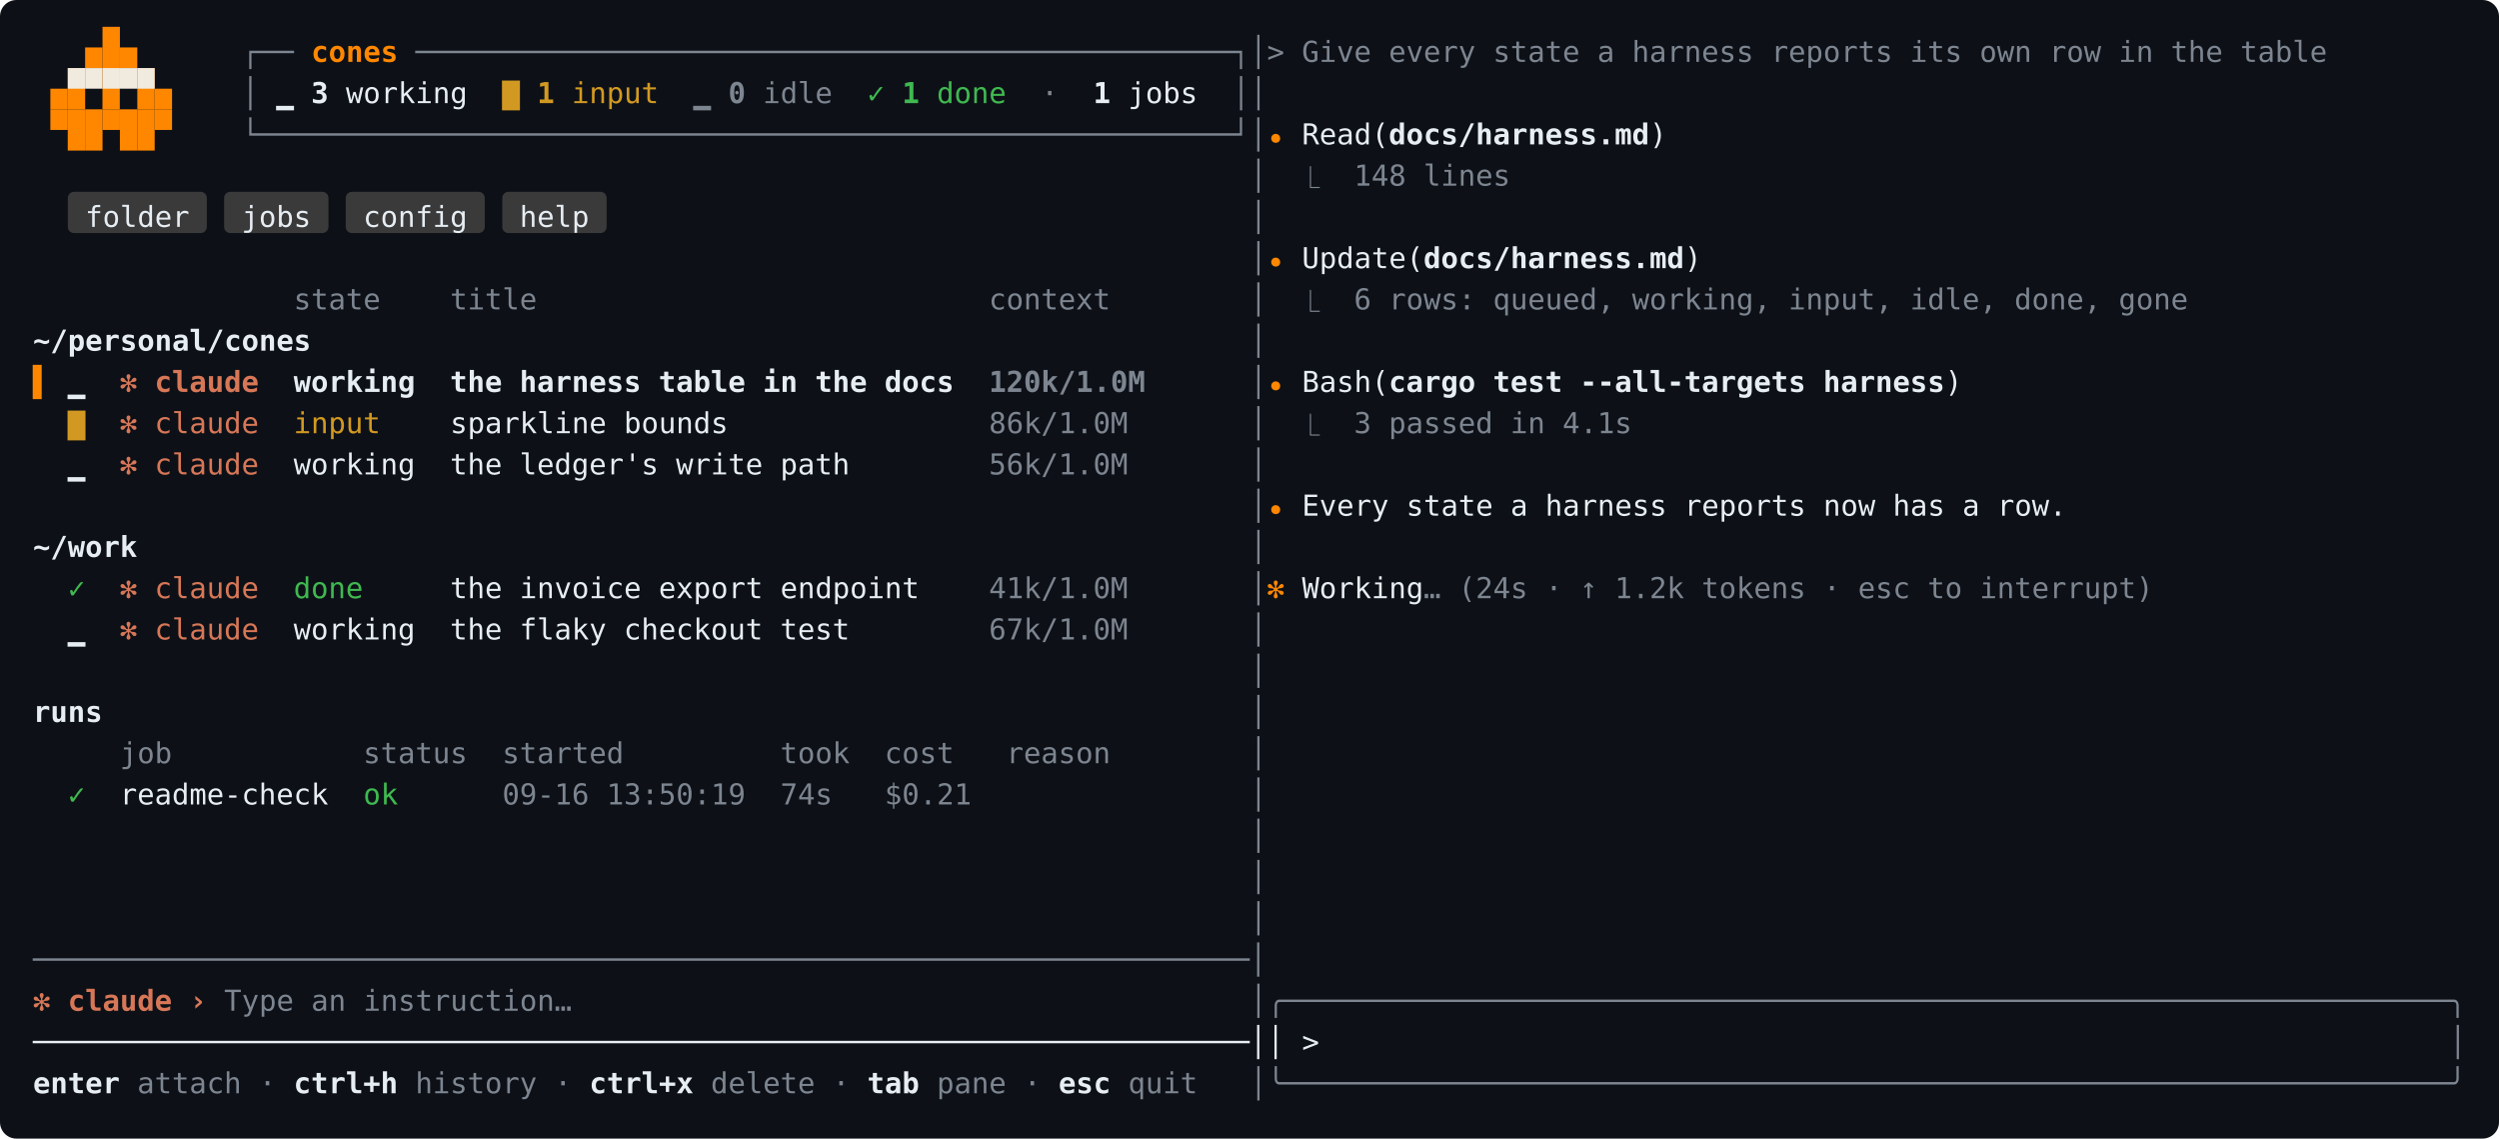
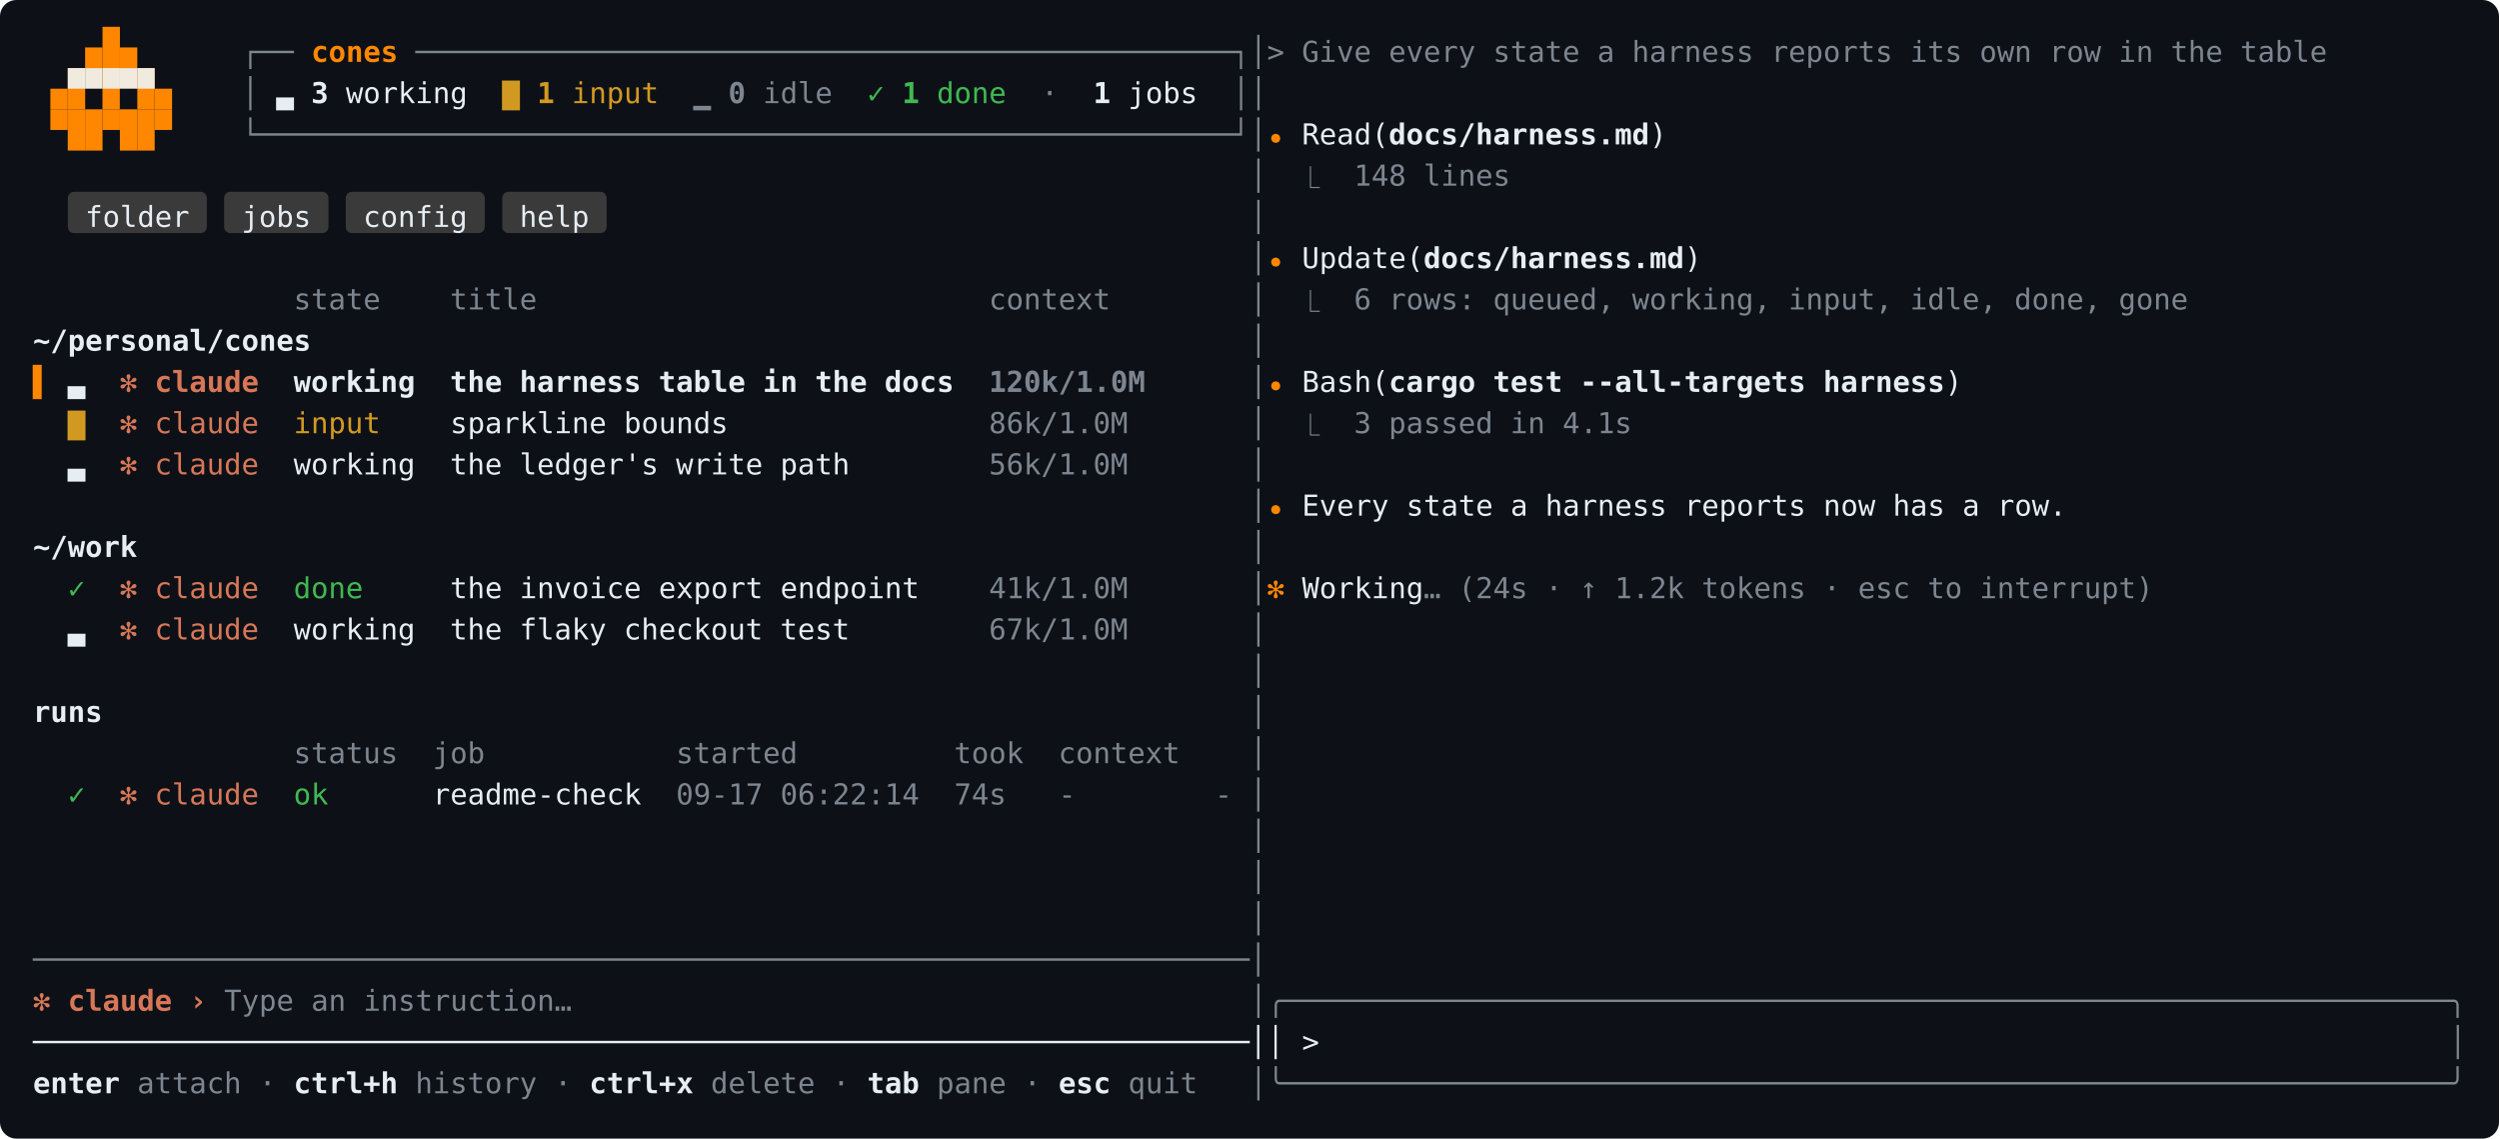
<svg xmlns="http://www.w3.org/2000/svg" width="1212" height="552" viewBox="0 0 1212 552" font-family="SFMono-Regular,Menlo,Consolas,monospace" font-size="14">
  <rect width="1212" height="552" rx="8" fill="#0d1117" />
  <rect x="41.29" y="23.0" width="8.43" height="10.0" fill="#ff8700" />
  <rect x="49.72" y="13" width="8.43" height="20" fill="#ff8700" />
  <rect x="58.15" y="23.0" width="8.43" height="10.0" fill="#ff8700" />
  <text x="117.2" y="30" xml:space="preserve" textLength="33.7" lengthAdjust="spacingAndGlyphs" fill="#7d8590">┌── </text>
  <text x="150.9" y="30" xml:space="preserve" textLength="50.6" lengthAdjust="spacingAndGlyphs" fill="#ff8700" font-weight="700">cones </text>
  <text x="201.5" y="30" xml:space="preserve" textLength="927.3" lengthAdjust="spacingAndGlyphs" fill="#7d8590">───────────────────────────────────────────────┐│&gt; Give every state a harness reports its own row in the table</text>
  <rect x="24.43" y="43.0" width="8.43" height="10.0" fill="#ff8700" />
  <rect x="32.9" y="33" width="8.4" height="20" rx="0" fill="#ff8700" />
  <rect x="32.86" y="33" width="8.43" height="10.0" fill="#f1eadf" />
  <rect x="41.29" y="33" width="8.43" height="10.0" fill="#f1eadf" />
  <rect x="49.7" y="33" width="8.4" height="20" rx="0" fill="#ff8700" />
  <rect x="49.72" y="33" width="8.43" height="10.0" fill="#f1eadf" />
  <rect x="58.15" y="33" width="8.43" height="10.0" fill="#f1eadf" />
  <rect x="66.6" y="33" width="8.4" height="20" rx="0" fill="#ff8700" />
  <rect x="66.58" y="33" width="8.43" height="10.0" fill="#f1eadf" />
  <rect x="75.01" y="43.0" width="8.43" height="10.0" fill="#ff8700" />
  <text x="117.2" y="50" xml:space="preserve" textLength="8.4" lengthAdjust="spacingAndGlyphs" fill="#7d8590">│</text>
-   <text x="125.6" y="50" xml:space="preserve" textLength="25.3" lengthAdjust="spacingAndGlyphs" fill="#e6edf3"> ▁ </text>
+   <text x="125.6" y="50" xml:space="preserve" textLength="25.3" lengthAdjust="spacingAndGlyphs" fill="#e6edf3"> ▃ </text>
  <text x="150.9" y="50" xml:space="preserve" textLength="8.4" lengthAdjust="spacingAndGlyphs" fill="#e6edf3" font-weight="700">3</text>
  <text x="159.3" y="50" xml:space="preserve" textLength="84.3" lengthAdjust="spacingAndGlyphs" fill="#e6edf3"> working  </text>
  <text x="243.6" y="50" xml:space="preserve" textLength="16.9" lengthAdjust="spacingAndGlyphs" fill="#d29922">▇ </text>
  <text x="260.5" y="50" xml:space="preserve" textLength="8.4" lengthAdjust="spacingAndGlyphs" fill="#d29922" font-weight="700">1</text>
  <text x="268.9" y="50" xml:space="preserve" textLength="50.6" lengthAdjust="spacingAndGlyphs" fill="#d29922"> input</text>
  <text x="336.3" y="50" xml:space="preserve" textLength="16.9" lengthAdjust="spacingAndGlyphs" fill="#7d8590">▁ </text>
  <text x="353.2" y="50" xml:space="preserve" textLength="8.4" lengthAdjust="spacingAndGlyphs" fill="#7d8590" font-weight="700">0</text>
  <text x="361.6" y="50" xml:space="preserve" textLength="42.1" lengthAdjust="spacingAndGlyphs" fill="#7d8590"> idle</text>
  <text x="420.6" y="50" xml:space="preserve" textLength="16.9" lengthAdjust="spacingAndGlyphs" fill="#3fb950">✓ </text>
  <text x="437.5" y="50" xml:space="preserve" textLength="8.4" lengthAdjust="spacingAndGlyphs" fill="#3fb950" font-weight="700">1</text>
  <text x="445.9" y="50" xml:space="preserve" textLength="42.1" lengthAdjust="spacingAndGlyphs" fill="#3fb950"> done</text>
  <text x="504.9" y="50" xml:space="preserve" textLength="25.3" lengthAdjust="spacingAndGlyphs" fill="#7d8590">·  </text>
  <text x="530.2" y="50" xml:space="preserve" textLength="8.4" lengthAdjust="spacingAndGlyphs" fill="#e6edf3" font-weight="700">1</text>
  <text x="538.7" y="50" xml:space="preserve" textLength="59.0" lengthAdjust="spacingAndGlyphs" fill="#e6edf3"> jobs  </text>
  <text x="597.7" y="50" xml:space="preserve" textLength="16.9" lengthAdjust="spacingAndGlyphs" fill="#7d8590">││</text>
  <rect x="24.43" y="53" width="8.43" height="10.0" fill="#ff8700" />
  <rect x="32.86" y="53" width="8.43" height="20" fill="#ff8700" />
  <rect x="41.29" y="53" width="8.43" height="20" fill="#ff8700" />
  <rect x="49.72" y="53" width="8.43" height="10.0" fill="#ff8700" />
  <rect x="58.15" y="53" width="8.43" height="20" fill="#ff8700" />
  <rect x="66.58" y="53" width="8.43" height="20" fill="#ff8700" />
  <rect x="75.01" y="53" width="8.43" height="10.0" fill="#ff8700" />
  <text x="117.2" y="70" xml:space="preserve" textLength="497.4" lengthAdjust="spacingAndGlyphs" fill="#7d8590">└────────────────────────────────────────────────────────┘│</text>
  <text x="614.5" y="70" xml:space="preserve" textLength="8.4" lengthAdjust="spacingAndGlyphs" fill="#ff8700">⏺</text>
  <text x="623.0" y="70" xml:space="preserve" textLength="50.6" lengthAdjust="spacingAndGlyphs" fill="#e6edf3"> Read(</text>
  <text x="673.5" y="70" xml:space="preserve" textLength="126.4" lengthAdjust="spacingAndGlyphs" fill="#e6edf3" font-weight="700">docs/harness.md</text>
  <text x="800.0" y="70" xml:space="preserve" textLength="8.4" lengthAdjust="spacingAndGlyphs" fill="#e6edf3">)</text>
  <text x="606.1" y="90" xml:space="preserve" textLength="8.4" lengthAdjust="spacingAndGlyphs" fill="#7d8590">│</text>
  <text x="631.4" y="90" xml:space="preserve" textLength="101.2" lengthAdjust="spacingAndGlyphs" fill="#7d8590">⎿  148 lines</text>
  <rect x="32.9" y="93" width="67.4" height="20" rx="3" fill="#3a3a3a" />
  <text x="32.9" y="110" xml:space="preserve" textLength="67.4" lengthAdjust="spacingAndGlyphs" fill="#e6edf3"> folder </text>
  <rect x="108.7" y="93" width="50.6" height="20" rx="3" fill="#3a3a3a" />
  <text x="108.7" y="110" xml:space="preserve" textLength="50.6" lengthAdjust="spacingAndGlyphs" fill="#e6edf3"> jobs </text>
  <rect x="167.7" y="93" width="67.4" height="20" rx="3" fill="#3a3a3a" />
  <text x="167.7" y="110" xml:space="preserve" textLength="67.4" lengthAdjust="spacingAndGlyphs" fill="#e6edf3"> config </text>
  <rect x="243.6" y="93" width="50.6" height="20" rx="3" fill="#3a3a3a" />
  <text x="243.6" y="110" xml:space="preserve" textLength="50.6" lengthAdjust="spacingAndGlyphs" fill="#e6edf3"> help </text>
  <text x="606.1" y="110" xml:space="preserve" textLength="8.4" lengthAdjust="spacingAndGlyphs" fill="#7d8590">│</text>
  <text x="606.1" y="130" xml:space="preserve" textLength="8.4" lengthAdjust="spacingAndGlyphs" fill="#7d8590">│</text>
  <text x="614.5" y="130" xml:space="preserve" textLength="8.4" lengthAdjust="spacingAndGlyphs" fill="#ff8700">⏺</text>
  <text x="623.0" y="130" xml:space="preserve" textLength="67.4" lengthAdjust="spacingAndGlyphs" fill="#e6edf3"> Update(</text>
  <text x="690.4" y="130" xml:space="preserve" textLength="126.4" lengthAdjust="spacingAndGlyphs" fill="#e6edf3" font-weight="700">docs/harness.md</text>
  <text x="816.9" y="130" xml:space="preserve" textLength="8.4" lengthAdjust="spacingAndGlyphs" fill="#e6edf3">)</text>
  <text x="16.0" y="150" xml:space="preserve" textLength="556.4" lengthAdjust="spacingAndGlyphs" fill="#7d8590">               state    title                          context    </text>
  <text x="606.1" y="150" xml:space="preserve" textLength="8.4" lengthAdjust="spacingAndGlyphs" fill="#7d8590">│</text>
  <text x="631.4" y="150" xml:space="preserve" textLength="429.9" lengthAdjust="spacingAndGlyphs" fill="#7d8590">⎿  6 rows: queued, working, input, idle, done, gone</text>
  <text x="16.0" y="170" xml:space="preserve" textLength="134.9" lengthAdjust="spacingAndGlyphs" fill="#e6edf3" font-weight="700">~/personal/cones</text>
  <text x="606.1" y="170" xml:space="preserve" textLength="8.4" lengthAdjust="spacingAndGlyphs" fill="#7d8590">│</text>
  <text x="16.0" y="190" xml:space="preserve" textLength="16.9" lengthAdjust="spacingAndGlyphs" fill="#ff8700" font-weight="700">▌ </text>
-   <text x="32.9" y="190" xml:space="preserve" textLength="25.3" lengthAdjust="spacingAndGlyphs" fill="#e6edf3" font-weight="700">▁  </text>
+   <text x="32.9" y="190" xml:space="preserve" textLength="25.3" lengthAdjust="spacingAndGlyphs" fill="#e6edf3" font-weight="700">▃  </text>
  <text x="58.1" y="190" xml:space="preserve" textLength="84.3" lengthAdjust="spacingAndGlyphs" fill="#d77757" font-weight="700">✻ claude  </text>
  <text x="142.4" y="190" xml:space="preserve" textLength="337.2" lengthAdjust="spacingAndGlyphs" fill="#e6edf3" font-weight="700">working  the harness table in the docs  </text>
  <text x="479.6" y="190" xml:space="preserve" textLength="92.7" lengthAdjust="spacingAndGlyphs" fill="#7d8590" font-weight="700">120k/1.0M  </text>
  <text x="606.1" y="190" xml:space="preserve" textLength="8.4" lengthAdjust="spacingAndGlyphs" fill="#7d8590">│</text>
  <text x="614.5" y="190" xml:space="preserve" textLength="8.4" lengthAdjust="spacingAndGlyphs" fill="#ff8700">⏺</text>
  <text x="623.0" y="190" xml:space="preserve" textLength="50.6" lengthAdjust="spacingAndGlyphs" fill="#e6edf3"> Bash(</text>
  <text x="673.5" y="190" xml:space="preserve" textLength="269.8" lengthAdjust="spacingAndGlyphs" fill="#e6edf3" font-weight="700">cargo test --all-targets harness</text>
  <text x="943.3" y="190" xml:space="preserve" textLength="8.4" lengthAdjust="spacingAndGlyphs" fill="#e6edf3">)</text>
  <text x="32.9" y="210" xml:space="preserve" textLength="25.3" lengthAdjust="spacingAndGlyphs" fill="#d29922">▇  </text>
  <text x="58.1" y="210" xml:space="preserve" textLength="84.3" lengthAdjust="spacingAndGlyphs" fill="#d77757">✻ claude  </text>
  <text x="142.4" y="210" xml:space="preserve" textLength="75.9" lengthAdjust="spacingAndGlyphs" fill="#d29922">input    </text>
  <text x="218.3" y="210" xml:space="preserve" textLength="261.3" lengthAdjust="spacingAndGlyphs" fill="#e6edf3">sparkline bounds               </text>
  <text x="479.6" y="210" xml:space="preserve" textLength="92.7" lengthAdjust="spacingAndGlyphs" fill="#7d8590">86k/1.0M   </text>
  <text x="606.1" y="210" xml:space="preserve" textLength="8.4" lengthAdjust="spacingAndGlyphs" fill="#7d8590">│</text>
  <text x="631.4" y="210" xml:space="preserve" textLength="160.2" lengthAdjust="spacingAndGlyphs" fill="#7d8590">⎿  3 passed in 4.1s</text>
-   <text x="32.9" y="230" xml:space="preserve" textLength="25.3" lengthAdjust="spacingAndGlyphs" fill="#e6edf3">▁  </text>
+   <text x="32.9" y="230" xml:space="preserve" textLength="25.3" lengthAdjust="spacingAndGlyphs" fill="#e6edf3">▃  </text>
  <text x="58.1" y="230" xml:space="preserve" textLength="84.3" lengthAdjust="spacingAndGlyphs" fill="#d77757">✻ claude  </text>
  <text x="142.4" y="230" xml:space="preserve" textLength="337.2" lengthAdjust="spacingAndGlyphs" fill="#e6edf3">working  the ledger's write path        </text>
  <text x="479.6" y="230" xml:space="preserve" textLength="92.7" lengthAdjust="spacingAndGlyphs" fill="#7d8590">56k/1.0M   </text>
  <text x="606.1" y="230" xml:space="preserve" textLength="8.4" lengthAdjust="spacingAndGlyphs" fill="#7d8590">│</text>
  <text x="606.1" y="250" xml:space="preserve" textLength="8.4" lengthAdjust="spacingAndGlyphs" fill="#7d8590">│</text>
  <text x="614.5" y="250" xml:space="preserve" textLength="8.4" lengthAdjust="spacingAndGlyphs" fill="#ff8700">⏺</text>
  <text x="623.0" y="250" xml:space="preserve" textLength="379.3" lengthAdjust="spacingAndGlyphs" fill="#e6edf3"> Every state a harness reports now has a row.</text>
  <text x="16.0" y="270" xml:space="preserve" textLength="50.6" lengthAdjust="spacingAndGlyphs" fill="#e6edf3" font-weight="700">~/work</text>
  <text x="606.1" y="270" xml:space="preserve" textLength="8.4" lengthAdjust="spacingAndGlyphs" fill="#7d8590">│</text>
  <text x="32.9" y="290" xml:space="preserve" textLength="25.3" lengthAdjust="spacingAndGlyphs" fill="#3fb950">✓  </text>
  <text x="58.1" y="290" xml:space="preserve" textLength="84.3" lengthAdjust="spacingAndGlyphs" fill="#d77757">✻ claude  </text>
  <text x="142.4" y="290" xml:space="preserve" textLength="75.9" lengthAdjust="spacingAndGlyphs" fill="#3fb950">done     </text>
  <text x="218.3" y="290" xml:space="preserve" textLength="261.3" lengthAdjust="spacingAndGlyphs" fill="#e6edf3">the invoice export endpoint    </text>
  <text x="479.6" y="290" xml:space="preserve" textLength="92.7" lengthAdjust="spacingAndGlyphs" fill="#7d8590">41k/1.0M   </text>
  <text x="606.1" y="290" xml:space="preserve" textLength="8.4" lengthAdjust="spacingAndGlyphs" fill="#7d8590">│</text>
  <text x="614.5" y="290" xml:space="preserve" textLength="8.4" lengthAdjust="spacingAndGlyphs" fill="#ff8700">✻</text>
  <text x="623.0" y="290" xml:space="preserve" textLength="67.4" lengthAdjust="spacingAndGlyphs" fill="#e6edf3"> Working</text>
  <text x="690.4" y="290" xml:space="preserve" textLength="354.1" lengthAdjust="spacingAndGlyphs" fill="#7d8590">… (24s · ↑ 1.2k tokens · esc to interrupt)</text>
-   <text x="32.9" y="310" xml:space="preserve" textLength="25.3" lengthAdjust="spacingAndGlyphs" fill="#e6edf3">▁  </text>
+   <text x="32.9" y="310" xml:space="preserve" textLength="25.3" lengthAdjust="spacingAndGlyphs" fill="#e6edf3">▃  </text>
  <text x="58.1" y="310" xml:space="preserve" textLength="84.3" lengthAdjust="spacingAndGlyphs" fill="#d77757">✻ claude  </text>
  <text x="142.4" y="310" xml:space="preserve" textLength="337.2" lengthAdjust="spacingAndGlyphs" fill="#e6edf3">working  the flaky checkout test        </text>
  <text x="479.6" y="310" xml:space="preserve" textLength="92.7" lengthAdjust="spacingAndGlyphs" fill="#7d8590">67k/1.0M   </text>
  <text x="606.1" y="310" xml:space="preserve" textLength="8.4" lengthAdjust="spacingAndGlyphs" fill="#7d8590">│</text>
  <text x="606.1" y="330" xml:space="preserve" textLength="8.4" lengthAdjust="spacingAndGlyphs" fill="#7d8590">│</text>
  <text x="16.0" y="350" xml:space="preserve" textLength="33.7" lengthAdjust="spacingAndGlyphs" fill="#e6edf3" font-weight="700">runs</text>
  <text x="606.1" y="350" xml:space="preserve" textLength="8.4" lengthAdjust="spacingAndGlyphs" fill="#7d8590">│</text>
-   <text x="16.0" y="370" xml:space="preserve" textLength="522.7" lengthAdjust="spacingAndGlyphs" fill="#7d8590">     job           status  started         took  cost   reason</text>
+   <text x="16.0" y="370" xml:space="preserve" textLength="573.2" lengthAdjust="spacingAndGlyphs" fill="#7d8590">               status  job           started         took  context  </text>
  <text x="606.1" y="370" xml:space="preserve" textLength="8.4" lengthAdjust="spacingAndGlyphs" fill="#7d8590">│</text>
  <text x="32.9" y="390" xml:space="preserve" textLength="25.3" lengthAdjust="spacingAndGlyphs" fill="#3fb950">✓  </text>
-   <text x="58.1" y="390" xml:space="preserve" textLength="118.0" lengthAdjust="spacingAndGlyphs" fill="#e6edf3">readme-check  </text>
-   <text x="176.2" y="390" xml:space="preserve" textLength="67.4" lengthAdjust="spacingAndGlyphs" fill="#3fb950">ok      </text>
-   <text x="243.6" y="390" xml:space="preserve" textLength="244.5" lengthAdjust="spacingAndGlyphs" fill="#7d8590">09-16 13:50:19  74s   $0.21  </text>
-   <text x="606.1" y="390" xml:space="preserve" textLength="8.4" lengthAdjust="spacingAndGlyphs" fill="#7d8590">│</text>
+   <text x="58.1" y="390" xml:space="preserve" textLength="84.3" lengthAdjust="spacingAndGlyphs" fill="#d77757">✻ claude  </text>
+   <text x="142.4" y="390" xml:space="preserve" textLength="67.4" lengthAdjust="spacingAndGlyphs" fill="#3fb950">ok      </text>
+   <text x="209.9" y="390" xml:space="preserve" textLength="118.0" lengthAdjust="spacingAndGlyphs" fill="#e6edf3">readme-check  </text>
+   <text x="327.9" y="390" xml:space="preserve" textLength="286.6" lengthAdjust="spacingAndGlyphs" fill="#7d8590">09-17 06:22:14  74s   -        - │</text>
  <text x="606.1" y="410" xml:space="preserve" textLength="8.4" lengthAdjust="spacingAndGlyphs" fill="#7d8590">│</text>
  <text x="606.1" y="430" xml:space="preserve" textLength="8.4" lengthAdjust="spacingAndGlyphs" fill="#7d8590">│</text>
  <text x="606.1" y="450" xml:space="preserve" textLength="8.4" lengthAdjust="spacingAndGlyphs" fill="#7d8590">│</text>
  <text x="16.0" y="470" xml:space="preserve" textLength="598.5" lengthAdjust="spacingAndGlyphs" fill="#7d8590">──────────────────────────────────────────────────────────────────────│</text>
  <text x="16.0" y="490" xml:space="preserve" textLength="92.7" lengthAdjust="spacingAndGlyphs" fill="#d77757" font-weight="700">✻ claude › </text>
  <text x="108.7" y="490" xml:space="preserve" textLength="8.4" lengthAdjust="spacingAndGlyphs" fill="#7d8590">T</text>
  <text x="117.2" y="490" xml:space="preserve" textLength="160.2" lengthAdjust="spacingAndGlyphs" fill="#7d8590">ype an instruction…</text>
  <text x="606.1" y="490" xml:space="preserve" textLength="590.1" lengthAdjust="spacingAndGlyphs" fill="#7d8590">│╭───────────────────────────────────────────────────────────────────╮</text>
  <text x="16.0" y="510" xml:space="preserve" textLength="607.0" lengthAdjust="spacingAndGlyphs" fill="#e6edf3">──────────────────────────────────────────────────────────────────────││</text>
  <text x="623.0" y="510" xml:space="preserve" textLength="564.8" lengthAdjust="spacingAndGlyphs" fill="#e6edf3"> &gt;                                                                 </text>
  <text x="1187.8" y="510" xml:space="preserve" textLength="8.4" lengthAdjust="spacingAndGlyphs" fill="#7d8590">│</text>
  <text x="16.0" y="530" xml:space="preserve" textLength="42.1" lengthAdjust="spacingAndGlyphs" fill="#e6edf3" font-weight="700">enter</text>
  <text x="58.1" y="530" xml:space="preserve" textLength="84.3" lengthAdjust="spacingAndGlyphs" fill="#7d8590"> attach · </text>
  <text x="142.4" y="530" xml:space="preserve" textLength="50.6" lengthAdjust="spacingAndGlyphs" fill="#e6edf3" font-weight="700">ctrl+h</text>
  <text x="193.0" y="530" xml:space="preserve" textLength="92.7" lengthAdjust="spacingAndGlyphs" fill="#7d8590"> history · </text>
  <text x="285.8" y="530" xml:space="preserve" textLength="50.6" lengthAdjust="spacingAndGlyphs" fill="#e6edf3" font-weight="700">ctrl+x</text>
  <text x="336.3" y="530" xml:space="preserve" textLength="84.3" lengthAdjust="spacingAndGlyphs" fill="#7d8590"> delete · </text>
  <text x="420.6" y="530" xml:space="preserve" textLength="25.3" lengthAdjust="spacingAndGlyphs" fill="#e6edf3" font-weight="700">tab</text>
  <text x="445.9" y="530" xml:space="preserve" textLength="67.4" lengthAdjust="spacingAndGlyphs" fill="#7d8590"> pane · </text>
  <text x="513.4" y="530" xml:space="preserve" textLength="25.3" lengthAdjust="spacingAndGlyphs" fill="#e6edf3" font-weight="700">esc</text>
  <text x="538.7" y="530" xml:space="preserve" textLength="42.1" lengthAdjust="spacingAndGlyphs" fill="#7d8590"> quit</text>
  <text x="606.1" y="530" xml:space="preserve" textLength="590.1" lengthAdjust="spacingAndGlyphs" fill="#7d8590">│╰───────────────────────────────────────────────────────────────────╯</text>
</svg>
